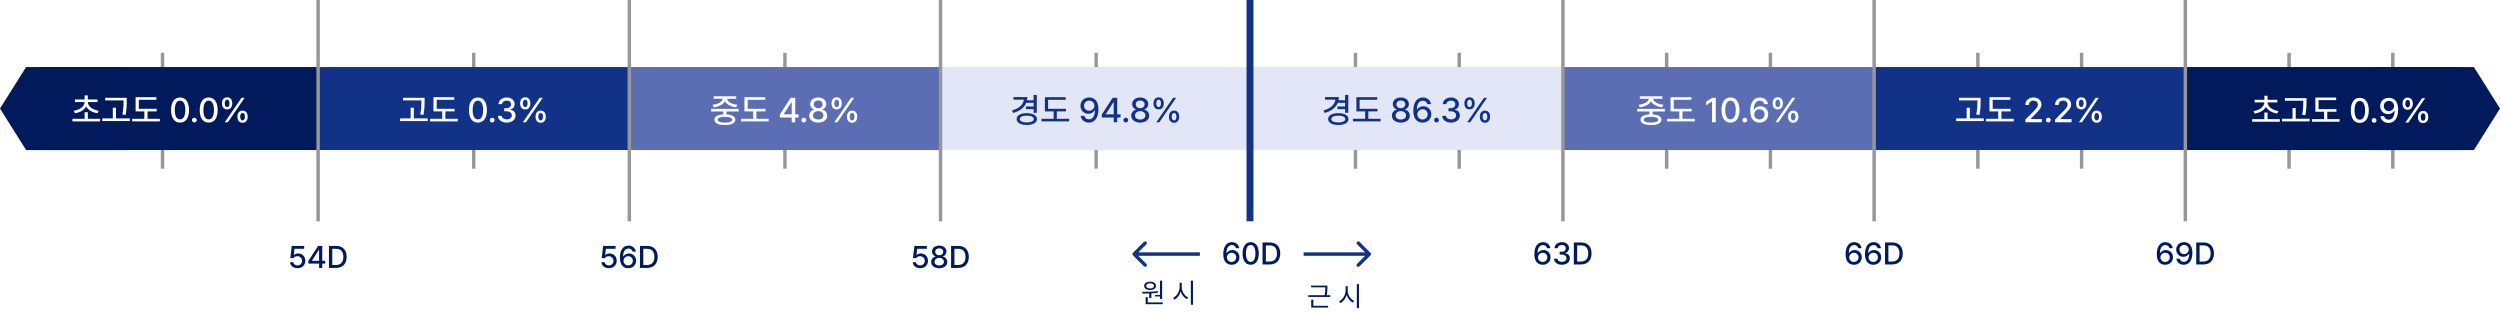
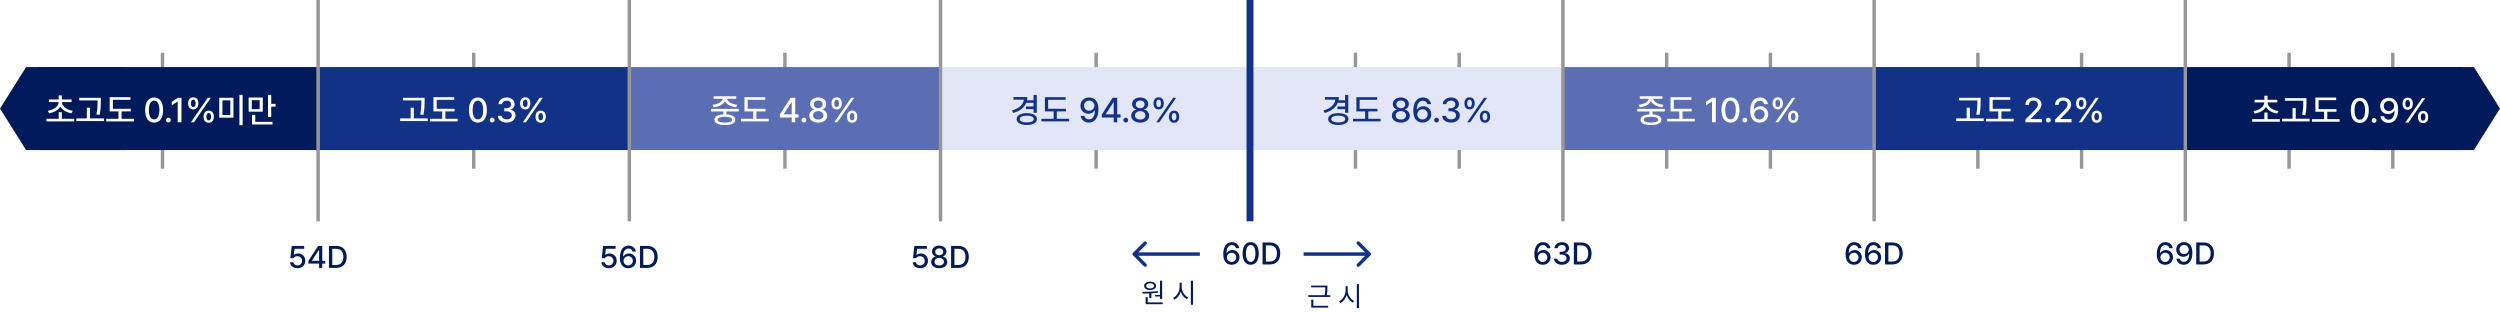
<svg xmlns="http://www.w3.org/2000/svg" width="593" height="74" viewBox="0 0 593 74" fill="none">
  <rect width="593" height="74" fill="#727272" />
-   <path d="M-340 -1241C-340 -1242.1 -339.105 -1243 -338 -1243H2975C2976.1 -1243 2977 -1242.1 2977 -1241V729C2977 730.105 2976.1 731 2975 731H-338C-339.105 731 -340 730.105 -340 729V-1241Z" fill="white" />
+   <path d="M-340 -1159C-340 -1160.1 -339.105 -1161 -338 -1161H2975C2976.1 -1161 2977 -1160.1 2977 -1159V811C2977 812.105 2976.1 813 2975 813H-338C-339.105 813 -340 812.105 -340 811V-1159Z" fill="white" />
+   <path d="M-338 -1160H2975V-1162H-338V-1160ZM2976 -1159V811H2978V-1159H2976ZM2975 812H-338V814H2975V812ZM-339 811V-1159H-341V811H-339ZM-338 812C-338.552 812 -339 811.552 -339 811H-341C-341 812.657 -339.657 814 -338 814V812ZM2976 811C2976 811.552 2975.55 812 2975 812V814C2976.66 814 2978 812.657 2978 811H2976ZM2975 -1160C2975.55 -1160 2976 -1159.55 2976 -1159H2978C2978 -1160.66 2976.66 -1162 2975 -1162V-1160ZM-338 -1162C-339.657 -1162 -341 -1160.66 -341 -1159H-339C-339 -1159.55 -338.552 -1160 -338 -1160V-1162Z" fill="black" fill-opacity="0.1" />
  <path fill-rule="evenodd" clip-rule="evenodd" d="M111.957 40.013V12.523H112.777V40.013H111.957Z" fill="#979797" />
  <path d="M6.188 15.904H29.816V35.589H6.188L0 25.746L6.188 15.904Z" fill="#001A5B" />
  <path d="M292.134 62.802C293.255 62.809 294.002 62.034 294.002 61.021C294.002 60.023 293.252 59.309 292.322 59.305C291.756 59.309 291.266 59.569 290.981 60.012H290.924C290.924 58.833 291.392 58.134 292.199 58.13C292.726 58.134 293.061 58.44 293.165 58.866H293.951C293.829 58.037 293.162 57.438 292.199 57.438C290.948 57.438 290.162 58.476 290.159 60.293C290.159 62.221 291.169 62.794 292.134 62.802ZM291.017 61.043C291.024 60.462 291.511 59.951 292.149 59.954C292.776 59.951 293.23 60.437 293.23 61.035C293.23 61.645 292.758 62.135 292.127 62.138C291.485 62.135 291.02 61.623 291.017 61.043Z" fill="#001A5B" />
  <path d="M296.662 62.802C297.869 62.802 298.575 61.828 298.579 60.12C298.575 58.422 297.858 57.438 296.662 57.438C295.461 57.438 294.744 58.422 294.744 60.12C294.744 61.828 295.454 62.802 296.662 62.802ZM295.537 60.12C295.537 58.822 295.959 58.112 296.662 58.109C297.36 58.112 297.786 58.822 297.786 60.12C297.786 61.421 297.364 62.117 296.662 62.117C295.955 62.117 295.533 61.421 295.537 60.12Z" fill="#001A5B" />
  <path d="M301.167 62.73C302.756 62.73 303.672 61.742 303.676 60.113C303.672 58.487 302.756 57.511 301.217 57.511H299.473V62.73H301.167ZM300.265 62.038V58.203H301.167C302.306 58.203 302.89 58.884 302.89 60.113C302.89 61.346 302.306 62.034 301.123 62.038H300.265Z" fill="#001A5B" />
  <path d="M275.659 66.581H275.153V69.951H273.973V70.316H275.153V70.906H275.659V66.581ZM270.93 69.221L271 69.631C271.478 69.631 272.025 69.631 272.602 69.608V70.707H273.108V69.583C273.631 69.551 274.166 69.499 274.672 69.419L274.64 69.054C273.419 69.205 271.99 69.214 270.93 69.221ZM271.391 67.805C271.388 68.413 271.958 68.791 272.801 68.791C273.637 68.791 274.207 68.413 274.21 67.805C274.207 67.205 273.637 66.811 272.801 66.811C271.958 66.811 271.388 67.205 271.391 67.805ZM271.75 72.149H275.8V71.726H272.256V70.483H271.75V72.149ZM271.872 67.805C271.866 67.439 272.244 67.189 272.801 67.196C273.343 67.189 273.727 67.439 273.73 67.805C273.727 68.176 273.343 68.416 272.801 68.42C272.244 68.416 271.866 68.176 271.872 67.805Z" fill="#001A5B" />
  <path d="M280.304 68.106V67.068H279.805V68.106C279.798 69.185 279.096 70.275 278.247 70.662L278.568 71.085C279.234 70.749 279.795 70.028 280.057 69.169C280.33 69.98 280.891 70.656 281.541 70.97L281.849 70.573C281.009 70.191 280.301 69.147 280.304 68.106ZM282.47 72.284H282.977V66.574H282.47V72.284Z" fill="#001A5B" />
  <path d="M314.862 67.74H310.991V68.151H314.361V68.183C314.365 68.666 314.365 69.227 314.211 70.015H310.331V70.438H315.547V70.015H314.711C314.862 69.24 314.862 68.663 314.862 68.183V67.74ZM311.023 72.963H315.035V72.54H311.523V71.079H311.023V72.963Z" fill="#001A5B" />
  <path d="M319.674 68.926V67.888H319.174V68.926C319.168 70.006 318.466 71.095 317.617 71.483L317.937 71.906C318.603 71.569 319.164 70.848 319.427 69.99C319.699 70.8 320.26 71.476 320.911 71.79L321.218 71.393C320.378 71.012 319.67 69.967 319.674 68.926ZM321.84 73.104H322.346V67.394H321.84V73.104Z" fill="#001A5B" />
  <path d="M70.563 63.622C71.652 63.622 72.423 62.883 72.423 61.856C72.423 60.85 71.698 60.122 70.714 60.118C70.318 60.122 69.95 60.263 69.734 60.472H69.684L69.857 59.008H72.156V58.331H69.201L68.862 61.236H69.612C69.788 60.915 70.109 60.775 70.527 60.775C71.183 60.782 71.652 61.243 71.652 61.877C71.652 62.497 71.197 62.955 70.563 62.959C70.037 62.955 69.612 62.631 69.568 62.187H68.797C68.833 63.02 69.575 63.622 70.563 63.622Z" fill="#001A5B" />
  <path d="M73.151 62.533H75.689V63.55H76.438V62.533H77.152V61.863H76.438V58.331H75.458L73.151 61.892V62.533ZM73.987 61.863V61.82L75.631 59.275H75.689V61.863H73.987Z" fill="#001A5B" />
  <path d="M79.718 63.55C81.308 63.55 82.224 62.562 82.227 60.933C82.224 59.307 81.308 58.331 79.769 58.331H78.024V63.55H79.718ZM78.817 62.858V59.023H79.718C80.857 59.023 81.441 59.704 81.441 60.933C81.441 62.166 80.857 62.854 79.675 62.858H78.817Z" fill="#001A5B" />
  <path d="M144.424 63.622C145.512 63.622 146.284 62.883 146.284 61.856C146.284 60.85 145.559 60.122 144.576 60.118C144.179 60.122 143.811 60.263 143.595 60.472H143.545L143.718 59.008H146.017V58.331H143.062L142.723 61.236H143.472C143.649 60.915 143.969 60.775 144.388 60.775C145.044 60.782 145.512 61.243 145.512 61.877C145.512 62.497 145.058 62.955 144.424 62.959C143.897 62.955 143.472 62.631 143.429 62.187H142.658C142.694 63.02 143.436 63.622 144.424 63.622Z" fill="#001A5B" />
  <path d="M149.016 63.622C150.137 63.629 150.883 62.854 150.883 61.841C150.883 60.843 150.133 60.129 149.203 60.126C148.637 60.129 148.148 60.389 147.862 60.832H147.805C147.805 59.654 148.273 58.954 149.081 58.95C149.607 58.954 149.942 59.261 150.046 59.686H150.832C150.71 58.857 150.043 58.258 149.081 58.258C147.83 58.258 147.044 59.297 147.04 61.113C147.04 63.041 148.05 63.615 149.016 63.622ZM147.898 61.863C147.906 61.283 148.392 60.771 149.03 60.774C149.658 60.771 150.112 61.257 150.112 61.856C150.112 62.465 149.639 62.955 149.009 62.959C148.367 62.955 147.902 62.443 147.898 61.863Z" fill="#001A5B" />
  <path d="M153.493 63.55C155.082 63.55 155.997 62.562 156.001 60.933C155.997 59.307 155.082 58.331 153.543 58.331H151.798V63.55H153.493ZM152.591 62.858V59.023H153.493C154.631 59.023 155.215 59.704 155.215 60.933C155.215 62.166 154.631 62.854 153.449 62.858H152.591Z" fill="#001A5B" />
  <path d="M218.259 63.622C219.348 63.622 220.119 62.883 220.119 61.856C220.119 60.85 219.394 60.122 218.411 60.118C218.014 60.122 217.647 60.263 217.43 60.472H217.38L217.553 59.008H219.852V58.331H216.897L216.558 61.236H217.308C217.484 60.915 217.805 60.775 218.223 60.775C218.879 60.782 219.348 61.243 219.348 61.877C219.348 62.497 218.893 62.955 218.259 62.959C217.733 62.955 217.308 62.631 217.264 62.187H216.493C216.529 63.02 217.272 63.622 218.259 63.622Z" fill="#001A5B" />
  <path d="M222.786 63.622C223.904 63.622 224.7 63.009 224.704 62.158C224.7 61.488 224.217 60.94 223.608 60.846V60.818C224.134 60.695 224.499 60.219 224.502 59.65C224.499 58.846 223.77 58.258 222.786 58.258C221.788 58.258 221.064 58.846 221.064 59.65C221.064 60.219 221.42 60.695 221.958 60.818V60.846C221.341 60.94 220.862 61.488 220.869 62.158C220.862 63.009 221.651 63.622 222.786 63.622ZM221.676 62.101C221.666 61.564 222.137 61.171 222.786 61.171C223.428 61.171 223.897 61.564 223.897 62.101C223.897 62.613 223.464 62.966 222.786 62.966C222.098 62.966 221.666 62.613 221.676 62.101ZM221.835 59.722C221.839 59.235 222.214 58.904 222.786 58.907C223.345 58.904 223.727 59.235 223.724 59.722C223.727 60.212 223.331 60.547 222.786 60.544C222.227 60.547 221.839 60.209 221.835 59.722Z" fill="#001A5B" />
  <path d="M227.292 63.55C228.882 63.55 229.797 62.562 229.8 60.933C229.797 59.307 228.882 58.331 227.342 58.331H225.598V63.55H227.292ZM226.391 62.858V59.023H227.292C228.431 59.023 229.015 59.704 229.015 60.933C229.015 62.166 228.431 62.854 227.249 62.858H226.391Z" fill="#001A5B" />
  <path d="M365.926 62.802C367.047 62.809 367.794 62.034 367.794 61.021C367.794 60.023 367.044 59.309 366.114 59.305C365.548 59.309 365.058 59.569 364.773 60.012H364.716C364.716 58.833 365.184 58.134 365.992 58.13C366.518 58.134 366.853 58.44 366.957 58.866H367.743C367.621 58.037 366.954 57.438 365.992 57.438C364.741 57.438 363.955 58.476 363.951 60.293C363.951 62.221 364.961 62.794 365.926 62.802ZM364.809 61.043C364.816 60.462 365.303 59.951 365.941 59.954C366.568 59.951 367.022 60.437 367.022 61.035C367.022 61.645 366.55 62.135 365.92 62.138C365.277 62.135 364.813 61.623 364.809 61.043Z" fill="#001A5B" />
  <path d="M370.49 62.802C371.571 62.802 372.374 62.164 372.371 61.295C372.374 60.635 371.96 60.156 371.247 60.055V60.019C371.809 59.879 372.177 59.453 372.169 58.858C372.177 58.087 371.531 57.438 370.504 57.438C369.531 57.438 368.745 58.015 368.724 58.866H369.487C369.505 58.394 369.975 58.102 370.497 58.102C371.048 58.102 371.405 58.426 371.405 58.902C371.405 59.403 370.991 59.734 370.396 59.731H369.949V60.38H370.396C371.142 60.383 371.571 60.751 371.571 61.266C371.571 61.774 371.113 62.117 370.482 62.117C369.898 62.117 369.445 61.825 369.415 61.367H368.608C368.641 62.221 369.409 62.802 370.49 62.802Z" fill="#001A5B" />
  <path d="M375.01 62.73C376.599 62.73 377.515 61.742 377.518 60.113C377.515 58.487 376.599 57.511 375.06 57.511H373.315V62.73H375.01ZM374.108 62.038V58.203H375.01C376.148 58.203 376.732 58.884 376.732 60.113C376.732 61.346 376.148 62.034 374.966 62.038H374.108Z" fill="#001A5B" />
  <path d="M439.748 62.802C440.869 62.809 441.615 62.034 441.615 61.021C441.615 60.023 440.865 59.309 439.935 59.305C439.369 59.309 438.879 59.569 438.595 60.012H438.536C438.536 58.833 439.005 58.134 439.813 58.13C440.339 58.134 440.674 58.44 440.779 58.866H441.564C441.441 58.037 440.775 57.438 439.813 57.438C438.562 57.438 437.776 58.476 437.773 60.293C437.773 62.221 438.782 62.794 439.748 62.802ZM438.631 61.043C438.637 60.462 439.124 59.951 439.762 59.954C440.389 59.951 440.844 60.437 440.844 61.035C440.844 61.645 440.371 62.135 439.74 62.138C439.099 62.135 438.634 61.623 438.631 61.043Z" fill="#001A5B" />
  <path d="M444.346 62.802C445.468 62.809 446.214 62.034 446.214 61.021C446.214 60.023 445.464 59.309 444.534 59.305C443.968 59.309 443.478 59.569 443.193 60.012H443.136C443.136 58.833 443.604 58.134 444.411 58.13C444.938 58.134 445.273 58.44 445.377 58.866H446.163C446.041 58.037 445.374 57.438 444.411 57.438C443.16 57.438 442.375 58.476 442.371 60.293C442.371 62.221 443.381 62.794 444.346 62.802ZM443.229 61.043C443.237 60.462 443.723 59.951 444.361 59.954C444.989 59.951 445.442 60.437 445.442 61.035C445.442 61.645 444.971 62.135 444.34 62.138C443.698 62.135 443.233 61.623 443.229 61.043Z" fill="#001A5B" />
  <path d="M448.823 62.73C450.413 62.73 451.329 61.742 451.332 60.113C451.329 58.487 450.413 57.511 448.874 57.511H447.129V62.73H448.823ZM447.923 62.038V58.203H448.823C449.962 58.203 450.546 58.884 450.546 60.113C450.546 61.346 449.962 62.034 448.78 62.038H447.923Z" fill="#001A5B" />
  <path d="M513.565 62.802C514.686 62.809 515.432 62.034 515.432 61.021C515.432 60.023 514.682 59.309 513.752 59.305C513.186 59.309 512.697 59.569 512.412 60.012H512.354C512.354 58.833 512.823 58.134 513.63 58.13C514.157 58.134 514.491 58.44 514.596 58.866H515.382C515.259 58.037 514.592 57.438 513.63 57.438C512.379 57.438 511.593 58.477 511.59 60.293C511.59 62.221 512.599 62.794 513.565 62.802ZM512.448 61.043C512.455 60.462 512.942 59.951 513.579 59.954C514.206 59.951 514.661 60.437 514.661 61.036C514.661 61.645 514.188 62.135 513.558 62.139C512.916 62.135 512.451 61.623 512.448 61.043Z" fill="#001A5B" />
  <path d="M518.07 57.438C516.935 57.431 516.196 58.21 516.196 59.205C516.196 60.203 516.946 60.92 517.883 60.92C518.445 60.92 518.936 60.654 519.217 60.214H519.282C519.274 61.407 518.802 62.106 517.998 62.11C517.473 62.106 517.133 61.8 517.026 61.36H516.24C516.365 62.207 517.036 62.802 517.998 62.802C519.249 62.802 520.038 61.764 520.038 59.933C520.035 58.022 519.029 57.446 518.07 57.438ZM516.967 59.19C516.964 58.592 517.44 58.102 518.07 58.102C518.709 58.102 519.174 58.617 519.174 59.183C519.174 59.76 518.687 60.275 518.056 60.272C517.422 60.275 516.971 59.796 516.967 59.19Z" fill="#001A5B" />
  <path d="M522.64 62.73C524.23 62.73 525.146 61.742 525.149 60.113C525.146 58.487 524.23 57.511 522.691 57.511H520.947V62.73H522.64ZM521.74 62.038V58.203H522.64C523.78 58.203 524.364 58.884 524.364 60.113C524.364 61.346 523.78 62.034 522.598 62.038H521.74Z" fill="#001A5B" />
  <path fill-rule="evenodd" clip-rule="evenodd" d="M38.139 40.013V12.523H38.959V40.013H38.139Z" fill="#979797" />
  <path fill-rule="evenodd" clip-rule="evenodd" d="M185.774 40.013V12.523H186.594V40.013H185.774Z" fill="#979797" />
  <path fill-rule="evenodd" clip-rule="evenodd" d="M259.591 40.013V12.523H260.411V40.013H259.591Z" fill="#979797" />
  <path fill-rule="evenodd" clip-rule="evenodd" d="M321.106 40.013V12.523H321.926V40.013H321.106Z" fill="#979797" />
  <path fill-rule="evenodd" clip-rule="evenodd" d="M345.712 40.013V12.523H346.532V40.013H345.712Z" fill="#979797" />
  <path fill-rule="evenodd" clip-rule="evenodd" d="M394.923 40.013V12.523H395.744V40.013H394.923Z" fill="#979797" />
  <path fill-rule="evenodd" clip-rule="evenodd" d="M419.529 40.013V12.523H420.349V40.013H419.529Z" fill="#979797" />
  <path fill-rule="evenodd" clip-rule="evenodd" d="M468.741 40.013V12.523H469.561V40.013H468.741Z" fill="#979797" />
  <path fill-rule="evenodd" clip-rule="evenodd" d="M493.346 40.013V12.523H494.167V40.013H493.346Z" fill="#979797" />
  <path fill-rule="evenodd" clip-rule="evenodd" d="M542.558 40.013V12.523H543.378V40.013H542.558Z" fill="#979797" />
  <path fill-rule="evenodd" clip-rule="evenodd" d="M567.164 40.013V12.523H567.984V40.013H567.164Z" fill="#979797" />
  <path d="M296.91 15.904H223.093V35.589H296.91V15.904Z" fill="#E2E6F6" />
  <path d="M223.093 15.904H149.275V35.589H223.093V15.904Z" fill="#5B6EB4" />
  <path d="M149.275 15.904H75.458V35.589H149.275V15.904Z" fill="#113287" />
  <path d="M75.458 15.904H9.022V35.589H75.458V15.904Z" fill="#001A5B" />
  <path fill-rule="evenodd" clip-rule="evenodd" d="M148.865 52.492V3.58518e-08L149.685 0V52.492H148.865Z" fill="#979797" />
  <path fill-rule="evenodd" clip-rule="evenodd" d="M222.683 52.492V3.58518e-08L223.503 0V52.492H222.683Z" fill="#979797" />
  <path fill-rule="evenodd" clip-rule="evenodd" d="M75.048 52.492V3.58518e-08L75.868 0V52.492H75.048Z" fill="#979797" />
  <path d="M518.362 15.904H444.545V35.589H518.362V15.904Z" fill="#113287" />
  <path d="M444.545 15.904H370.728V35.589H444.545V15.904Z" fill="#5B6EB4" />
  <path d="M370.728 15.904H296.91V35.589H370.728V15.904Z" fill="#E2E6F6" />
  <path fill-rule="evenodd" clip-rule="evenodd" d="M295.68 52.492V7.17035e-08L297.32 0V52.492H295.68Z" fill="#113287" />
  <path fill-rule="evenodd" clip-rule="evenodd" d="M271.343 63.169L268.733 60.559C268.573 60.399 268.573 60.139 268.733 59.979L271.343 57.369C271.504 57.209 271.763 57.209 271.924 57.369C272.084 57.529 272.084 57.789 271.924 57.949L270.014 59.859H284.607V60.679H270.014L271.924 62.589C272.084 62.749 272.084 63.009 271.924 63.169C271.763 63.329 271.504 63.329 271.343 63.169Z" fill="#113287" />
  <path fill-rule="evenodd" clip-rule="evenodd" d="M322.477 57.369L325.087 59.979C325.247 60.139 325.247 60.399 325.087 60.559L322.477 63.169C322.316 63.329 322.057 63.329 321.896 63.169C321.736 63.009 321.736 62.749 321.896 62.589L323.807 60.679H309.213V59.859H323.807L321.896 57.949C321.736 57.789 321.736 57.529 321.896 57.369C322.057 57.209 322.316 57.209 322.477 57.369Z" fill="#113287" />
  <path d="M586.812 15.904H563.184V35.589H586.812L593 25.746L586.812 15.904Z" fill="#001A5B" />
  <path d="M518.363 15.904H583.978V35.589H518.363V15.904Z" fill="#001A5B" />
  <path fill-rule="evenodd" clip-rule="evenodd" d="M370.317 52.492V3.58518e-08L371.138 0V52.492H370.317Z" fill="#979797" />
  <path fill-rule="evenodd" clip-rule="evenodd" d="M444.135 52.492V3.58518e-08L444.955 0V52.492H444.135Z" fill="#979797" />
  <path fill-rule="evenodd" clip-rule="evenodd" d="M517.952 52.492V3.58518e-08L518.772 0V52.492H517.952Z" fill="#979797" />
  <path d="M245.924 22.512V26.757H245.163V25.884H243.353V25.259H245.163V24.386H243.429C242.965 25.54 241.888 26.353 240.334 26.797L240.029 26.205C241.727 25.72 242.721 24.807 242.857 23.649H240.398V23.025H243.682C243.682 23.289 243.654 23.545 243.606 23.786H245.163V22.512H245.924ZM241.143 28.239C241.143 27.37 242.088 26.841 243.562 26.837C245.015 26.841 245.968 27.37 245.972 28.239C245.968 29.112 245.015 29.649 243.562 29.649C242.088 29.649 241.143 29.112 241.143 28.239ZM241.896 28.239C241.896 28.744 242.536 29.036 243.562 29.04C244.567 29.036 245.208 28.744 245.212 28.239C245.208 27.727 244.567 27.434 243.562 27.438C242.536 27.434 241.896 27.727 241.896 28.239ZM252.845 25.812V26.421H250.674V28.175H253.598V28.8H247.03V28.175H249.921V26.421H247.847V23.057H252.781V23.674H248.608V25.812H252.845ZM258.363 23.121C259.429 23.129 260.546 23.77 260.55 25.892C260.55 27.927 259.673 29.08 258.283 29.08C257.214 29.08 256.469 28.419 256.329 27.478H257.202C257.322 27.967 257.699 28.307 258.283 28.311C259.176 28.307 259.701 27.53 259.709 26.205H259.637C259.325 26.693 258.78 26.99 258.155 26.99C257.114 26.99 256.281 26.193 256.281 25.083C256.281 23.978 257.102 23.113 258.363 23.121ZM257.138 25.067C257.142 25.74 257.643 26.273 258.347 26.269C259.048 26.273 259.589 25.7 259.589 25.059C259.589 24.43 259.072 23.858 258.363 23.858C257.663 23.858 257.134 24.402 257.138 25.067ZM261.351 27.871V27.158L263.914 23.201H265.004V27.126H265.796V27.871H265.004V29H264.171V27.871H261.351ZM262.28 27.126H264.171V24.25H264.106L262.28 27.078V27.126ZM267.038 29.056C266.726 29.052 266.465 28.8 266.469 28.487C266.465 28.175 266.726 27.919 267.038 27.919C267.346 27.919 267.603 28.175 267.607 28.487C267.603 28.8 267.346 29.052 267.038 29.056ZM270.458 29.08C269.197 29.08 268.32 28.399 268.328 27.454C268.32 26.709 268.852 26.101 269.537 25.996V25.964C268.94 25.828 268.544 25.299 268.544 24.667C268.544 23.774 269.349 23.121 270.458 23.121C271.551 23.121 272.36 23.774 272.364 24.667C272.36 25.299 271.956 25.828 271.371 25.964V25.996C272.048 26.101 272.585 26.709 272.589 27.454C272.585 28.399 271.7 29.08 270.458 29.08ZM269.225 27.39C269.213 27.959 269.693 28.351 270.458 28.351C271.211 28.351 271.692 27.959 271.692 27.39C271.692 26.793 271.171 26.357 270.458 26.357C269.737 26.357 269.213 26.793 269.225 27.39ZM269.401 24.747C269.405 25.288 269.837 25.664 270.458 25.66C271.063 25.664 271.503 25.291 271.499 24.747C271.503 24.206 271.079 23.838 270.458 23.842C269.821 23.838 269.405 24.206 269.401 24.747ZM274.831 25.956C274.038 25.964 273.606 25.376 273.614 24.515C273.606 23.666 274.058 23.077 274.831 23.081C275.628 23.077 276.045 23.666 276.049 24.515C276.045 25.38 275.612 25.964 274.831 25.956ZM274.271 29L278.252 23.201H278.98L275 29H274.271ZM274.271 24.515C274.275 25.047 274.459 25.392 274.831 25.396C275.208 25.392 275.384 25.047 275.384 24.515C275.384 23.994 275.22 23.637 274.831 23.642C274.459 23.649 274.275 23.998 274.271 24.515ZM277.274 27.678C277.27 26.821 277.719 26.233 278.492 26.237C279.285 26.233 279.705 26.821 279.709 27.678C279.705 28.535 279.273 29.12 278.492 29.12C277.703 29.12 277.27 28.531 277.274 27.678ZM277.931 27.678C277.935 28.203 278.119 28.552 278.492 28.552C278.868 28.552 279.045 28.203 279.045 27.678C279.045 27.15 278.88 26.797 278.492 26.797C278.123 26.805 277.935 27.154 277.931 27.678Z" fill="#113287" />
  <path d="M175.223 25.828V26.445H172.323V27.134C173.637 27.206 174.418 27.646 174.422 28.399C174.418 29.212 173.488 29.669 171.947 29.665C170.385 29.669 169.456 29.212 169.456 28.399C169.456 27.646 170.237 27.202 171.57 27.134V26.445H168.679V25.828H175.223ZM169.023 24.851C170.313 24.719 171.33 24.134 171.434 23.441H169.279V22.832H174.638V23.441H172.459C172.563 24.138 173.573 24.719 174.886 24.851L174.614 25.452C173.368 25.308 172.339 24.783 171.951 24.022C171.554 24.783 170.533 25.308 169.287 25.452L169.023 24.851ZM170.225 28.399C170.22 28.836 170.849 29.088 171.947 29.08C173.028 29.088 173.661 28.836 173.661 28.399C173.661 27.955 173.028 27.714 171.947 27.71C170.849 27.714 170.22 27.955 170.225 28.399ZM181.582 25.812V26.421H179.412V28.175H182.335V28.8H175.767V28.175H178.659V26.421H176.584V23.057H181.518V23.674H177.345V25.812H181.582ZM184.978 27.871V27.158L187.541 23.201H188.631V27.126H189.424V27.871H188.631V29H187.798V27.871H184.978ZM185.908 27.126H187.798V24.25H187.734L185.908 27.078V27.126ZM190.665 29.056C190.353 29.052 190.093 28.8 190.097 28.487C190.093 28.175 190.353 27.919 190.665 27.919C190.974 27.919 191.23 28.175 191.234 28.487C191.23 28.8 190.974 29.052 190.665 29.056ZM194.085 29.08C192.824 29.08 191.947 28.399 191.955 27.454C191.947 26.709 192.479 26.101 193.164 25.996V25.964C192.568 25.828 192.171 25.299 192.171 24.667C192.171 23.774 192.976 23.121 194.085 23.121C195.179 23.121 195.988 23.774 195.992 24.667C195.988 25.299 195.583 25.828 194.999 25.964V25.996C195.675 26.101 196.212 26.709 196.216 27.454C196.212 28.399 195.327 29.08 194.085 29.08ZM192.852 27.39C192.84 27.959 193.32 28.351 194.085 28.351C194.838 28.351 195.319 27.959 195.319 27.39C195.319 26.793 194.798 26.357 194.085 26.357C193.365 26.357 192.84 26.793 192.852 27.39ZM193.028 24.747C193.032 25.288 193.465 25.664 194.085 25.66C194.69 25.664 195.131 25.291 195.127 24.747C195.131 24.206 194.706 23.838 194.085 23.842C193.449 23.838 193.032 24.206 193.028 24.747ZM198.459 25.956C197.666 25.964 197.233 25.376 197.241 24.515C197.233 23.666 197.686 23.077 198.459 23.081C199.256 23.077 199.672 23.666 199.676 24.515C199.672 25.38 199.24 25.964 198.459 25.956ZM197.898 29L201.879 23.201H202.608L198.627 29H197.898ZM197.898 24.515C197.902 25.047 198.086 25.392 198.459 25.396C198.835 25.392 199.011 25.047 199.011 24.515C199.011 23.994 198.847 23.637 198.459 23.642C198.086 23.649 197.902 23.998 197.898 24.515ZM200.902 27.678C200.898 26.821 201.346 26.233 202.119 26.237C202.912 26.233 203.333 26.821 203.337 27.678C203.333 28.535 202.9 29.12 202.119 29.12C201.33 29.12 200.898 28.531 200.902 27.678ZM201.558 27.678C201.562 28.203 201.747 28.552 202.119 28.552C202.496 28.552 202.672 28.203 202.672 27.678C202.672 27.15 202.508 26.797 202.119 26.797C201.751 26.805 201.562 27.154 201.558 27.678Z" fill="white" />
  <path d="M100.72 23.193V23.898C100.716 24.783 100.716 25.776 100.448 27.246L99.679 27.166C99.955 25.776 99.955 24.759 99.959 23.898V23.81H95.602V23.193H100.72ZM94.913 28.712V28.079H97.404V25.548H98.157V28.079H101.457V28.712H94.913ZM107.817 25.812V26.421H105.646V28.175H108.57V28.8H102.002V28.175H104.893V26.421H102.819V23.057H107.753V23.674H103.58V25.812H107.817ZM113.36 29.08C112.018 29.08 111.229 27.999 111.229 26.101C111.229 24.214 112.026 23.121 113.36 23.121C114.689 23.121 115.486 24.214 115.49 26.101C115.486 27.999 114.701 29.08 113.36 29.08ZM112.11 26.101C112.106 27.546 112.575 28.319 113.36 28.319C114.141 28.319 114.609 27.546 114.609 26.101C114.609 24.659 114.137 23.87 113.36 23.866C112.579 23.87 112.11 24.659 112.11 26.101ZM116.756 29.056C116.443 29.052 116.183 28.8 116.187 28.487C116.183 28.175 116.443 27.919 116.756 27.919C117.064 27.919 117.32 28.175 117.324 28.487C117.32 28.8 117.064 29.052 116.756 29.056ZM120.2 29.08C118.998 29.08 118.145 28.435 118.109 27.486H119.006C119.039 27.995 119.543 28.319 120.192 28.319C120.893 28.319 121.401 27.939 121.401 27.374C121.401 26.801 120.925 26.393 120.096 26.389H119.599V25.668H120.096C120.757 25.672 121.217 25.303 121.217 24.747C121.217 24.218 120.821 23.858 120.208 23.858C119.627 23.858 119.107 24.182 119.087 24.707H118.238C118.262 23.762 119.135 23.121 120.216 23.121C121.357 23.121 122.074 23.842 122.066 24.699C122.074 25.36 121.666 25.832 121.041 25.988V26.028C121.834 26.14 122.294 26.673 122.29 27.406C122.294 28.371 121.401 29.08 120.2 29.08ZM124.589 25.956C123.796 25.964 123.364 25.376 123.372 24.515C123.364 23.666 123.816 23.077 124.589 23.081C125.386 23.077 125.803 23.666 125.807 24.515C125.803 25.38 125.37 25.964 124.589 25.956ZM124.029 29L128.009 23.201H128.738L124.757 29H124.029ZM124.029 24.515C124.033 25.047 124.217 25.392 124.589 25.396C124.966 25.392 125.142 25.047 125.142 24.515C125.142 23.994 124.978 23.637 124.589 23.642C124.217 23.649 124.033 23.998 124.029 24.515ZM127.032 27.678C127.028 26.821 127.477 26.233 128.25 26.237C129.043 26.233 129.463 26.821 129.467 27.678C129.463 28.535 129.031 29.12 128.25 29.12C127.461 29.12 127.028 28.531 127.032 27.678ZM127.689 27.678C127.693 28.203 127.877 28.552 128.25 28.552C128.626 28.552 128.802 28.203 128.802 27.678C128.802 27.15 128.638 26.797 128.25 26.797C127.881 26.805 127.693 27.154 127.689 27.678Z" fill="white" />
-   <path d="M23.742 28.175V28.8H17.174V28.175H20.073V26.613H20.826V28.175H23.742ZM17.494 26.269C18.968 26.052 20.029 25.219 20.065 24.21H17.767V23.593H20.073V22.632H20.826V23.593H23.133V24.21H20.834C20.87 25.219 21.931 26.052 23.405 26.269L23.117 26.861C21.916 26.673 20.914 26.105 20.446 25.267C19.981 26.105 18.984 26.673 17.782 26.861L17.494 26.269ZM30.069 23.193V23.898C30.065 24.783 30.065 25.776 29.797 27.246L29.028 27.166C29.305 25.776 29.305 24.759 29.308 23.898V23.81H24.951V23.193H30.069ZM24.262 28.712V28.079H26.753V25.548H27.506V28.079H30.806V28.712H24.262ZM37.166 25.812V26.421H34.995V28.175H37.919V28.8H31.351V28.175H34.242V26.421H32.168V23.057H37.102V23.674H32.929V25.812H37.166ZM42.709 29.08C41.367 29.08 40.578 27.999 40.578 26.101C40.578 24.214 41.375 23.121 42.709 23.121C44.038 23.121 44.835 24.214 44.839 26.101C44.835 27.999 44.05 29.08 42.709 29.08ZM41.459 26.101C41.455 27.546 41.924 28.319 42.709 28.319C43.49 28.319 43.958 27.546 43.958 26.101C43.958 24.659 43.486 23.87 42.709 23.866C41.928 23.87 41.459 24.659 41.459 26.101ZM46.105 29.056C45.792 29.052 45.532 28.8 45.536 28.487C45.532 28.175 45.792 27.919 46.105 27.919C46.413 27.919 46.669 28.175 46.673 28.487C46.669 28.8 46.413 29.052 46.105 29.056ZM49.501 29.08C48.159 29.08 47.37 27.999 47.37 26.101C47.37 24.214 48.167 23.121 49.501 23.121C50.831 23.121 51.627 24.214 51.632 26.101C51.627 27.999 50.843 29.08 49.501 29.08ZM48.251 26.101C48.247 27.546 48.716 28.319 49.501 28.319C50.282 28.319 50.75 27.546 50.75 26.101C50.75 24.659 50.278 23.87 49.501 23.866C48.72 23.87 48.251 24.659 48.251 26.101ZM53.874 25.956C53.081 25.964 52.649 25.376 52.657 24.515C52.649 23.666 53.101 23.077 53.874 23.081C54.671 23.077 55.088 23.666 55.092 24.515C55.088 25.38 54.655 25.964 53.874 25.956ZM53.313 29L57.294 23.201H58.023L54.042 29H53.313ZM53.313 24.515C53.318 25.047 53.502 25.392 53.874 25.396C54.251 25.392 54.427 25.047 54.427 24.515C54.427 23.994 54.263 23.637 53.874 23.642C53.502 23.649 53.318 23.998 53.313 24.515ZM56.317 27.678C56.313 26.821 56.762 26.233 57.535 26.237C58.328 26.233 58.748 26.821 58.752 27.678C58.748 28.535 58.316 29.12 57.535 29.12C56.746 29.12 56.313 28.531 56.317 27.678ZM56.974 27.678C56.978 28.203 57.162 28.552 57.535 28.552C57.911 28.552 58.087 28.203 58.087 27.678C58.087 27.15 57.923 26.797 57.535 26.797C57.166 26.805 56.978 27.154 56.974 27.678Z" fill="white" />
+   <path d="M17.59 28.175V28.8H11.022V28.175H13.922V26.613H14.675V28.175H17.59ZM11.343 26.269C12.816 26.052 13.878 25.219 13.914 24.21H11.615V23.593H13.922V22.632H14.675V23.593H16.982V24.21H14.683C14.719 25.219 15.78 26.052 17.254 26.269L16.965 26.861C15.764 26.673 14.763 26.105 14.294 25.267C13.83 26.105 12.832 26.673 11.631 26.861L11.343 26.269ZM23.918 23.193V23.898C23.914 24.783 23.914 25.776 23.646 27.246L22.877 27.166C23.153 25.776 23.153 24.759 23.157 23.898V23.81H18.8V23.193H23.918ZM18.111 28.712V28.079H20.602V25.548H21.355V28.079H24.655V28.712H18.111ZM31.015 25.812V26.421H28.844V28.175H31.767V28.8H25.2V28.175H28.091V26.421H26.017V23.057H30.951V23.674H26.777V25.812H31.015ZM36.557 29.08C35.216 29.08 34.427 27.999 34.427 26.101C34.427 24.214 35.224 23.121 36.557 23.121C37.887 23.121 38.684 24.214 38.688 26.101C38.684 27.999 37.899 29.08 36.557 29.08ZM35.308 26.101C35.304 27.546 35.772 28.319 36.557 28.319C37.338 28.319 37.807 27.546 37.807 26.101C37.807 24.659 37.334 23.87 36.557 23.866C35.776 23.87 35.308 24.659 35.308 26.101ZM39.953 29.056C39.641 29.052 39.381 28.8 39.385 28.487C39.381 28.175 39.641 27.919 39.953 27.919C40.262 27.919 40.518 28.175 40.522 28.487C40.518 28.8 40.262 29.052 39.953 29.056ZM43.045 23.201V29H42.156V24.082H42.124L40.738 24.987V24.146L42.18 23.201H43.045ZM45.849 25.956C45.056 25.964 44.623 25.376 44.631 24.515C44.623 23.666 45.076 23.077 45.849 23.081C46.645 23.077 47.062 23.666 47.066 24.515C47.062 25.38 46.629 25.964 45.849 25.956ZM45.288 29L49.269 23.201H49.998L46.017 29H45.288ZM45.288 24.515C45.292 25.047 45.476 25.392 45.849 25.396C46.225 25.392 46.401 25.047 46.401 24.515C46.401 23.994 46.237 23.637 45.849 23.642C45.476 23.649 45.292 23.998 45.288 24.515ZM48.291 27.678C48.288 26.821 48.736 26.233 49.509 26.237C50.302 26.233 50.722 26.821 50.726 27.678C50.722 28.535 50.29 29.12 49.509 29.12C48.72 29.12 48.288 28.531 48.291 27.678ZM48.948 27.678C48.952 28.203 49.136 28.552 49.509 28.552C49.885 28.552 50.062 28.203 50.062 27.678C50.062 27.15 49.897 26.797 49.509 26.797C49.141 26.805 48.952 27.154 48.948 27.678ZM55.372 23.193V27.911H52.008V23.193H55.372ZM52.761 27.294H54.635V23.794H52.761V27.294ZM56.79 29.697V22.504H57.551V29.697H56.79ZM62.333 23.137V26.485H58.976V23.137H62.333ZM59.721 25.884H61.588V23.754H59.721V25.884ZM59.785 29.529V27.254H60.546V28.912H64.639V29.529H59.785ZM63.574 27.759V22.496H64.335V24.643H65.376V25.284H64.335V27.759H63.574Z" fill="white" />
  <path d="M469.808 23.193V23.898C469.803 24.783 469.803 25.776 469.535 27.246L468.766 27.166C469.043 25.776 469.043 24.759 469.047 23.898V23.81H464.689V23.193H469.808ZM464 28.712V28.079H466.491V25.548H467.244V28.079H470.544V28.712H464ZM476.904 25.812V26.421H474.733V28.175H477.657V28.8H471.089V28.175H473.981V26.421H471.906V23.057H476.84V23.674H472.667V25.812H476.904ZM480.428 29V28.359L482.439 26.333C483.076 25.672 483.392 25.303 483.392 24.795C483.392 24.222 482.927 23.858 482.319 23.858C481.674 23.858 481.265 24.266 481.261 24.883H480.428C480.42 23.822 481.229 23.121 482.335 23.121C483.452 23.121 484.225 23.83 484.233 24.771C484.225 25.42 483.921 25.936 482.831 27.006L481.654 28.199V28.247H484.329V29H480.428ZM485.875 29.056C485.563 29.052 485.302 28.8 485.306 28.487C485.302 28.175 485.563 27.919 485.875 27.919C486.183 27.919 486.44 28.175 486.444 28.487C486.44 28.8 486.183 29.052 485.875 29.056ZM487.469 29V28.359L489.479 26.333C490.116 25.672 490.432 25.303 490.432 24.795C490.432 24.222 489.968 23.858 489.359 23.858C488.714 23.858 488.306 24.266 488.302 24.883H487.469C487.461 23.822 488.27 23.121 489.375 23.121C490.493 23.121 491.266 23.83 491.274 24.771C491.266 25.42 490.961 25.936 489.872 27.006L488.694 28.199V28.247H491.37V29H487.469ZM493.676 25.956C492.883 25.964 492.451 25.376 492.459 24.515C492.451 23.666 492.903 23.077 493.676 23.081C494.473 23.077 494.89 23.666 494.894 24.515C494.89 25.38 494.457 25.964 493.676 25.956ZM493.116 29L497.097 23.201H497.825L493.845 29H493.116ZM493.116 24.515C493.12 25.047 493.304 25.392 493.676 25.396C494.053 25.392 494.229 25.047 494.229 24.515C494.229 23.994 494.065 23.637 493.676 23.642C493.304 23.649 493.12 23.998 493.116 24.515ZM496.119 27.678C496.115 26.821 496.564 26.233 497.337 26.237C498.13 26.233 498.55 26.821 498.554 27.678C498.55 28.535 498.118 29.12 497.337 29.12C496.548 29.12 496.115 28.531 496.119 27.678ZM496.776 27.678C496.78 28.203 496.964 28.552 497.337 28.552C497.713 28.552 497.89 28.203 497.89 27.678C497.89 27.15 497.725 26.797 497.337 26.797C496.968 26.805 496.78 27.154 496.776 27.678Z" fill="white" />
  <path d="M394.897 25.828V26.445H391.997V27.134C393.311 27.206 394.092 27.646 394.096 28.399C394.092 29.212 393.163 29.669 391.621 29.665C390.059 29.669 389.13 29.212 389.13 28.399C389.13 27.646 389.911 27.202 391.244 27.134V26.445H388.353V25.828H394.897ZM388.697 24.851C389.987 24.719 391.004 24.134 391.108 23.441H388.954V22.832H394.312V23.441H392.133C392.238 24.138 393.247 24.719 394.56 24.851L394.288 25.452C393.043 25.308 392.013 24.783 391.625 24.022C391.228 24.783 390.207 25.308 388.962 25.452L388.697 24.851ZM389.899 28.399C389.895 28.836 390.523 29.088 391.621 29.08C392.702 29.088 393.335 28.836 393.335 28.399C393.335 27.955 392.702 27.714 391.621 27.71C390.523 27.714 389.895 27.955 389.899 28.399ZM401.257 25.812V26.421H399.086V28.175H402.009V28.8H395.441V28.175H398.333V26.421H396.258V23.057H401.192V23.674H397.019V25.812H401.257ZM406.983 23.201V29H406.094V24.082H406.062L404.677 24.987V24.146L406.118 23.201H406.983ZM410.476 29.08C409.134 29.08 408.345 27.999 408.345 26.101C408.345 24.214 409.142 23.121 410.476 23.121C411.805 23.121 412.602 24.214 412.606 26.101C412.602 27.999 411.817 29.08 410.476 29.08ZM409.226 26.101C409.222 27.546 409.691 28.319 410.476 28.319C411.257 28.319 411.725 27.546 411.725 26.101C411.725 24.659 411.253 23.87 410.476 23.866C409.695 23.87 409.226 24.659 409.226 26.101ZM413.872 29.056C413.559 29.052 413.299 28.8 413.303 28.487C413.299 28.175 413.559 27.919 413.872 27.919C414.18 27.919 414.436 28.175 414.44 28.487C414.436 28.8 414.18 29.052 413.872 29.056ZM417.348 29.08C416.275 29.072 415.153 28.435 415.153 26.293C415.157 24.274 416.03 23.121 417.42 23.121C418.489 23.121 419.23 23.786 419.366 24.707H418.493C418.377 24.234 418.005 23.894 417.42 23.89C416.523 23.894 416.002 24.671 416.002 25.98H416.066C416.383 25.488 416.927 25.199 417.556 25.195C418.59 25.199 419.423 25.992 419.423 27.102C419.423 28.227 418.594 29.088 417.348 29.08ZM416.106 27.126C416.11 27.77 416.627 28.339 417.34 28.343C418.041 28.339 418.565 27.794 418.565 27.118C418.565 26.453 418.061 25.912 417.364 25.916C416.655 25.912 416.115 26.481 416.106 27.126ZM421.689 25.956C420.896 25.964 420.464 25.376 420.472 24.515C420.464 23.666 420.916 23.077 421.689 23.081C422.486 23.077 422.903 23.666 422.907 24.515C422.903 25.38 422.47 25.964 421.689 25.956ZM421.129 29L425.109 23.201H425.838L421.857 29H421.129ZM421.129 24.515C421.133 25.047 421.317 25.392 421.689 25.396C422.066 25.392 422.242 25.047 422.242 24.515C422.242 23.994 422.078 23.637 421.689 23.642C421.317 23.649 421.133 23.998 421.129 24.515ZM424.132 27.678C424.128 26.821 424.577 26.233 425.35 26.237C426.143 26.233 426.563 26.821 426.567 27.678C426.563 28.535 426.131 29.12 425.35 29.12C424.561 29.12 424.128 28.531 424.132 27.678ZM424.789 27.678C424.793 28.203 424.977 28.552 425.35 28.552C425.726 28.552 425.902 28.203 425.902 27.678C425.902 27.15 425.738 26.797 425.35 26.797C424.981 26.805 424.793 27.154 424.789 27.678Z" fill="white" />
  <path d="M319.814 22.512V26.757H319.053V25.884H317.243V25.259H319.053V24.386H317.319C316.854 25.54 315.777 26.353 314.223 26.797L313.919 26.205C315.617 25.72 316.61 24.807 316.746 23.649H314.287V23.025H317.571C317.571 23.289 317.543 23.545 317.495 23.786H319.053V22.512H319.814ZM315.032 28.239C315.032 27.37 315.977 26.841 317.451 26.837C318.905 26.841 319.858 27.37 319.862 28.239C319.858 29.112 318.905 29.649 317.451 29.649C315.977 29.649 315.032 29.112 315.032 28.239ZM315.785 28.239C315.785 28.744 316.426 29.036 317.451 29.04C318.456 29.036 319.097 28.744 319.101 28.239C319.097 27.727 318.456 27.434 317.451 27.438C316.426 27.434 315.785 27.727 315.785 28.239ZM326.734 25.812V26.421H324.564V28.175H327.487V28.8H320.919V28.175H323.811V26.421H321.736V23.057H326.67V23.674H322.497V25.812H326.734ZM332.285 29.08C331.023 29.08 330.146 28.399 330.154 27.454C330.146 26.709 330.679 26.101 331.364 25.996V25.964C330.767 25.828 330.371 25.299 330.371 24.667C330.371 23.774 331.176 23.121 332.285 23.121C333.378 23.121 334.187 23.774 334.191 24.667C334.187 25.299 333.783 25.828 333.198 25.964V25.996C333.875 26.101 334.412 26.709 334.416 27.454C334.412 28.399 333.526 29.08 332.285 29.08ZM331.051 27.39C331.039 27.959 331.52 28.351 332.285 28.351C333.038 28.351 333.518 27.959 333.518 27.39C333.518 26.793 332.998 26.357 332.285 26.357C331.564 26.357 331.039 26.793 331.051 27.39ZM331.228 24.747C331.232 25.288 331.664 25.664 332.285 25.66C332.89 25.664 333.33 25.291 333.326 24.747C333.33 24.206 332.906 23.838 332.285 23.842C331.648 23.838 331.232 24.206 331.228 24.747ZM337.427 29.08C336.354 29.072 335.233 28.435 335.233 26.293C335.237 24.274 336.11 23.121 337.499 23.121C338.569 23.121 339.309 23.786 339.446 24.707H338.573C338.456 24.234 338.084 23.894 337.499 23.89C336.602 23.894 336.082 24.671 336.082 25.98H336.146C336.462 25.488 337.007 25.199 337.635 25.195C338.669 25.199 339.502 25.992 339.502 27.102C339.502 28.227 338.673 29.088 337.427 29.08ZM336.186 27.126C336.19 27.77 336.706 28.339 337.419 28.343C338.12 28.339 338.645 27.794 338.645 27.118C338.645 26.453 338.14 25.912 337.443 25.916C336.734 25.912 336.194 26.481 336.186 27.126ZM340.743 29.056C340.431 29.052 340.171 28.8 340.175 28.487C340.171 28.175 340.431 27.919 340.743 27.919C341.052 27.919 341.308 28.175 341.312 28.487C341.308 28.8 341.052 29.052 340.743 29.056ZM344.187 29.08C342.986 29.08 342.133 28.435 342.097 27.486H342.994C343.026 27.995 343.531 28.319 344.179 28.319C344.88 28.319 345.389 27.939 345.389 27.374C345.389 26.801 344.912 26.393 344.083 26.389H343.587V25.668H344.083C344.744 25.672 345.205 25.303 345.205 24.747C345.205 24.218 344.808 23.858 344.195 23.858C343.615 23.858 343.094 24.182 343.074 24.707H342.225C342.249 23.762 343.122 23.121 344.203 23.121C345.345 23.121 346.062 23.842 346.054 24.699C346.062 25.36 345.653 25.832 345.028 25.988V26.028C345.821 26.14 346.282 26.673 346.278 27.406C346.282 28.371 345.389 29.08 344.187 29.08ZM348.577 25.956C347.784 25.964 347.351 25.376 347.359 24.515C347.351 23.666 347.804 23.077 348.577 23.081C349.374 23.077 349.79 23.666 349.794 24.515C349.79 25.38 349.358 25.964 348.577 25.956ZM348.016 29L351.997 23.201H352.726L348.745 29H348.016ZM348.016 24.515C348.02 25.047 348.204 25.392 348.577 25.396C348.953 25.392 349.129 25.047 349.129 24.515C349.129 23.994 348.965 23.637 348.577 23.642C348.204 23.649 348.02 23.998 348.016 24.515ZM351.02 27.678C351.016 26.821 351.464 26.233 352.237 26.237C353.03 26.233 353.451 26.821 353.455 27.678C353.451 28.535 353.018 29.12 352.237 29.12C351.448 29.12 351.016 28.531 351.02 27.678ZM351.676 27.678C351.68 28.203 351.865 28.552 352.237 28.552C352.614 28.552 352.79 28.203 352.79 27.678C352.79 27.15 352.626 26.797 352.237 26.797C351.869 26.805 351.68 27.154 351.676 27.678Z" fill="#113287" />
  <path d="M540.778 28.254V28.879H534.21V28.254H537.109V26.692H537.862V28.254H540.778ZM534.53 26.348C536.004 26.131 537.065 25.298 537.101 24.289H534.802V23.672H537.109V22.711H537.862V23.672H540.169V24.289H537.87C537.906 25.298 538.967 26.131 540.441 26.348L540.153 26.94C538.951 26.752 537.95 26.183 537.482 25.346C537.017 26.183 536.02 26.752 534.818 26.94L534.53 26.348ZM547.105 23.272V23.977C547.101 24.862 547.101 25.855 546.833 27.325L546.064 27.245C546.34 25.855 546.34 24.838 546.344 23.977V23.889H541.987V23.272H547.105ZM541.298 28.791V28.158H543.789V25.627H544.542V28.158H547.842V28.791H541.298ZM554.202 25.891V26.5H552.031V28.254H554.955V28.879H548.387V28.254H551.278V26.5H549.204V23.136H554.138V23.752H549.965V25.891H554.202ZM559.745 29.159C558.403 29.159 557.614 28.078 557.614 26.179C557.614 24.293 558.411 23.2 559.745 23.2C561.074 23.2 561.871 24.293 561.875 26.179C561.871 28.078 561.086 29.159 559.745 29.159ZM558.495 26.179C558.491 27.625 558.96 28.398 559.745 28.398C560.525 28.398 560.994 27.625 560.994 26.179C560.994 24.738 560.521 23.949 559.745 23.945C558.964 23.949 558.495 24.738 558.495 26.179ZM563.141 29.135C562.828 29.131 562.568 28.879 562.572 28.566C562.568 28.254 562.828 27.997 563.141 27.997C563.449 27.997 563.705 28.254 563.709 28.566C563.705 28.879 563.449 29.131 563.141 29.135ZM566.657 23.2C567.722 23.208 568.84 23.849 568.844 25.971C568.844 28.006 567.966 29.159 566.577 29.159C565.507 29.159 564.763 28.498 564.622 27.557H565.495C565.616 28.046 565.992 28.386 566.577 28.39C567.47 28.386 567.995 27.609 568.003 26.284H567.93C567.618 26.772 567.073 27.068 566.449 27.068C565.407 27.068 564.574 26.271 564.574 25.162C564.574 24.057 565.395 23.192 566.657 23.2ZM565.431 25.146C565.435 25.819 565.936 26.352 566.641 26.348C567.342 26.352 567.882 25.779 567.882 25.138C567.882 24.509 567.366 23.937 566.657 23.937C565.956 23.937 565.427 24.481 565.431 25.146ZM571.102 26.035C570.309 26.043 569.877 25.454 569.885 24.593C569.877 23.744 570.329 23.156 571.102 23.16C571.899 23.156 572.316 23.744 572.32 24.593C572.316 25.459 571.883 26.043 571.102 26.035ZM570.542 29.079L574.522 23.28H575.251L571.27 29.079H570.542ZM570.542 24.593C570.546 25.126 570.73 25.471 571.102 25.474C571.479 25.471 571.655 25.126 571.655 24.593C571.655 24.073 571.491 23.716 571.102 23.72C570.73 23.728 570.546 24.077 570.542 24.593ZM573.545 27.757C573.541 26.9 573.99 26.311 574.763 26.316C575.556 26.311 575.976 26.9 575.98 27.757C575.976 28.614 575.544 29.199 574.763 29.199C573.974 29.199 573.541 28.61 573.545 27.757ZM574.202 27.757C574.206 28.282 574.39 28.63 574.763 28.63C575.139 28.63 575.315 28.282 575.315 27.757C575.315 27.229 575.151 26.876 574.763 26.876C574.394 26.884 574.206 27.233 574.202 27.757Z" fill="white" />
-   <path d="M-338 -1242H2975V-1244H-338V-1242ZM2976 -1241V729H2978V-1241H2976ZM2975 730H-338V732H2975V730ZM-339 729V-1241H-341V729H-339ZM-338 730C-338.552 730 -339 729.552 -339 729H-341C-341 730.657 -339.657 732 -338 732V730ZM2976 729C2976 729.552 2975.55 730 2975 730V732C2976.66 732 2978 730.657 2978 729H2976ZM2975 -1242C2975.55 -1242 2976 -1241.55 2976 -1241H2978C2978 -1242.66 2976.66 -1244 2975 -1244V-1242ZM-338 -1244C-339.657 -1244 -341 -1242.66 -341 -1241H-339C-339 -1241.55 -338.552 -1242 -338 -1242V-1244Z" fill="black" fill-opacity="0.1" />
</svg>
